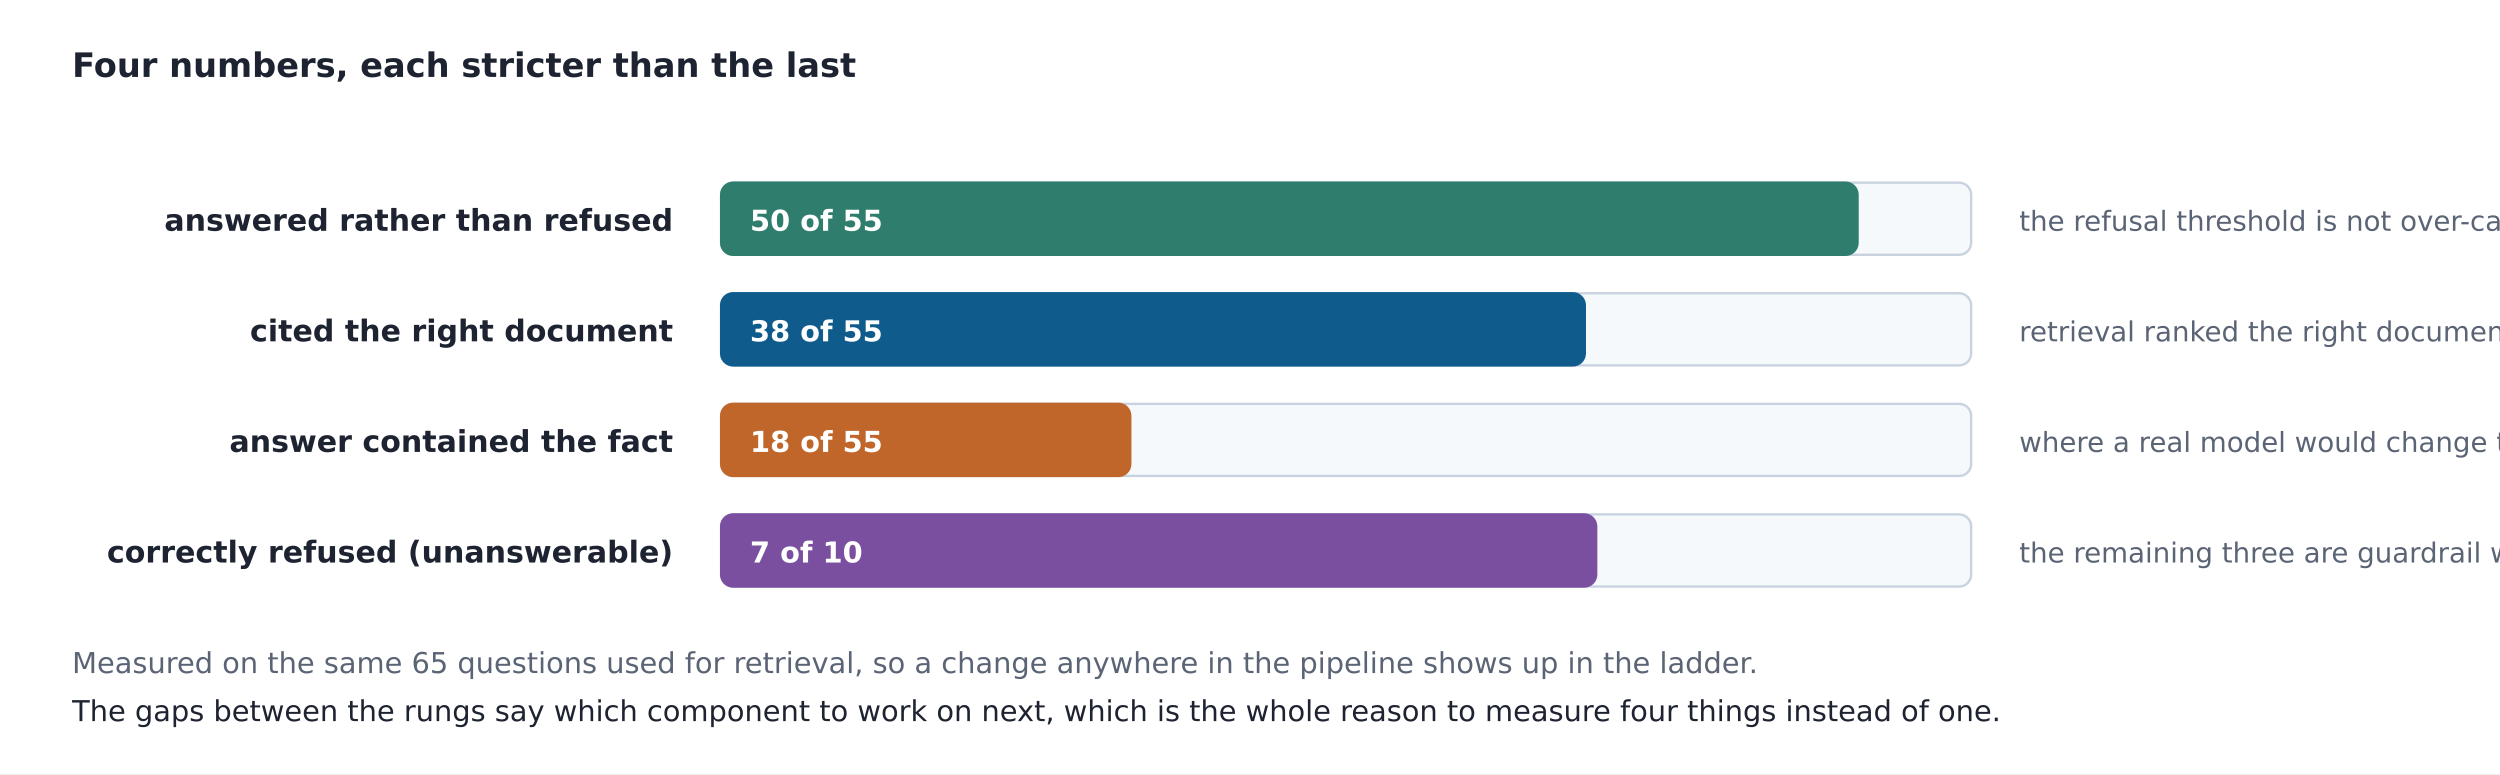
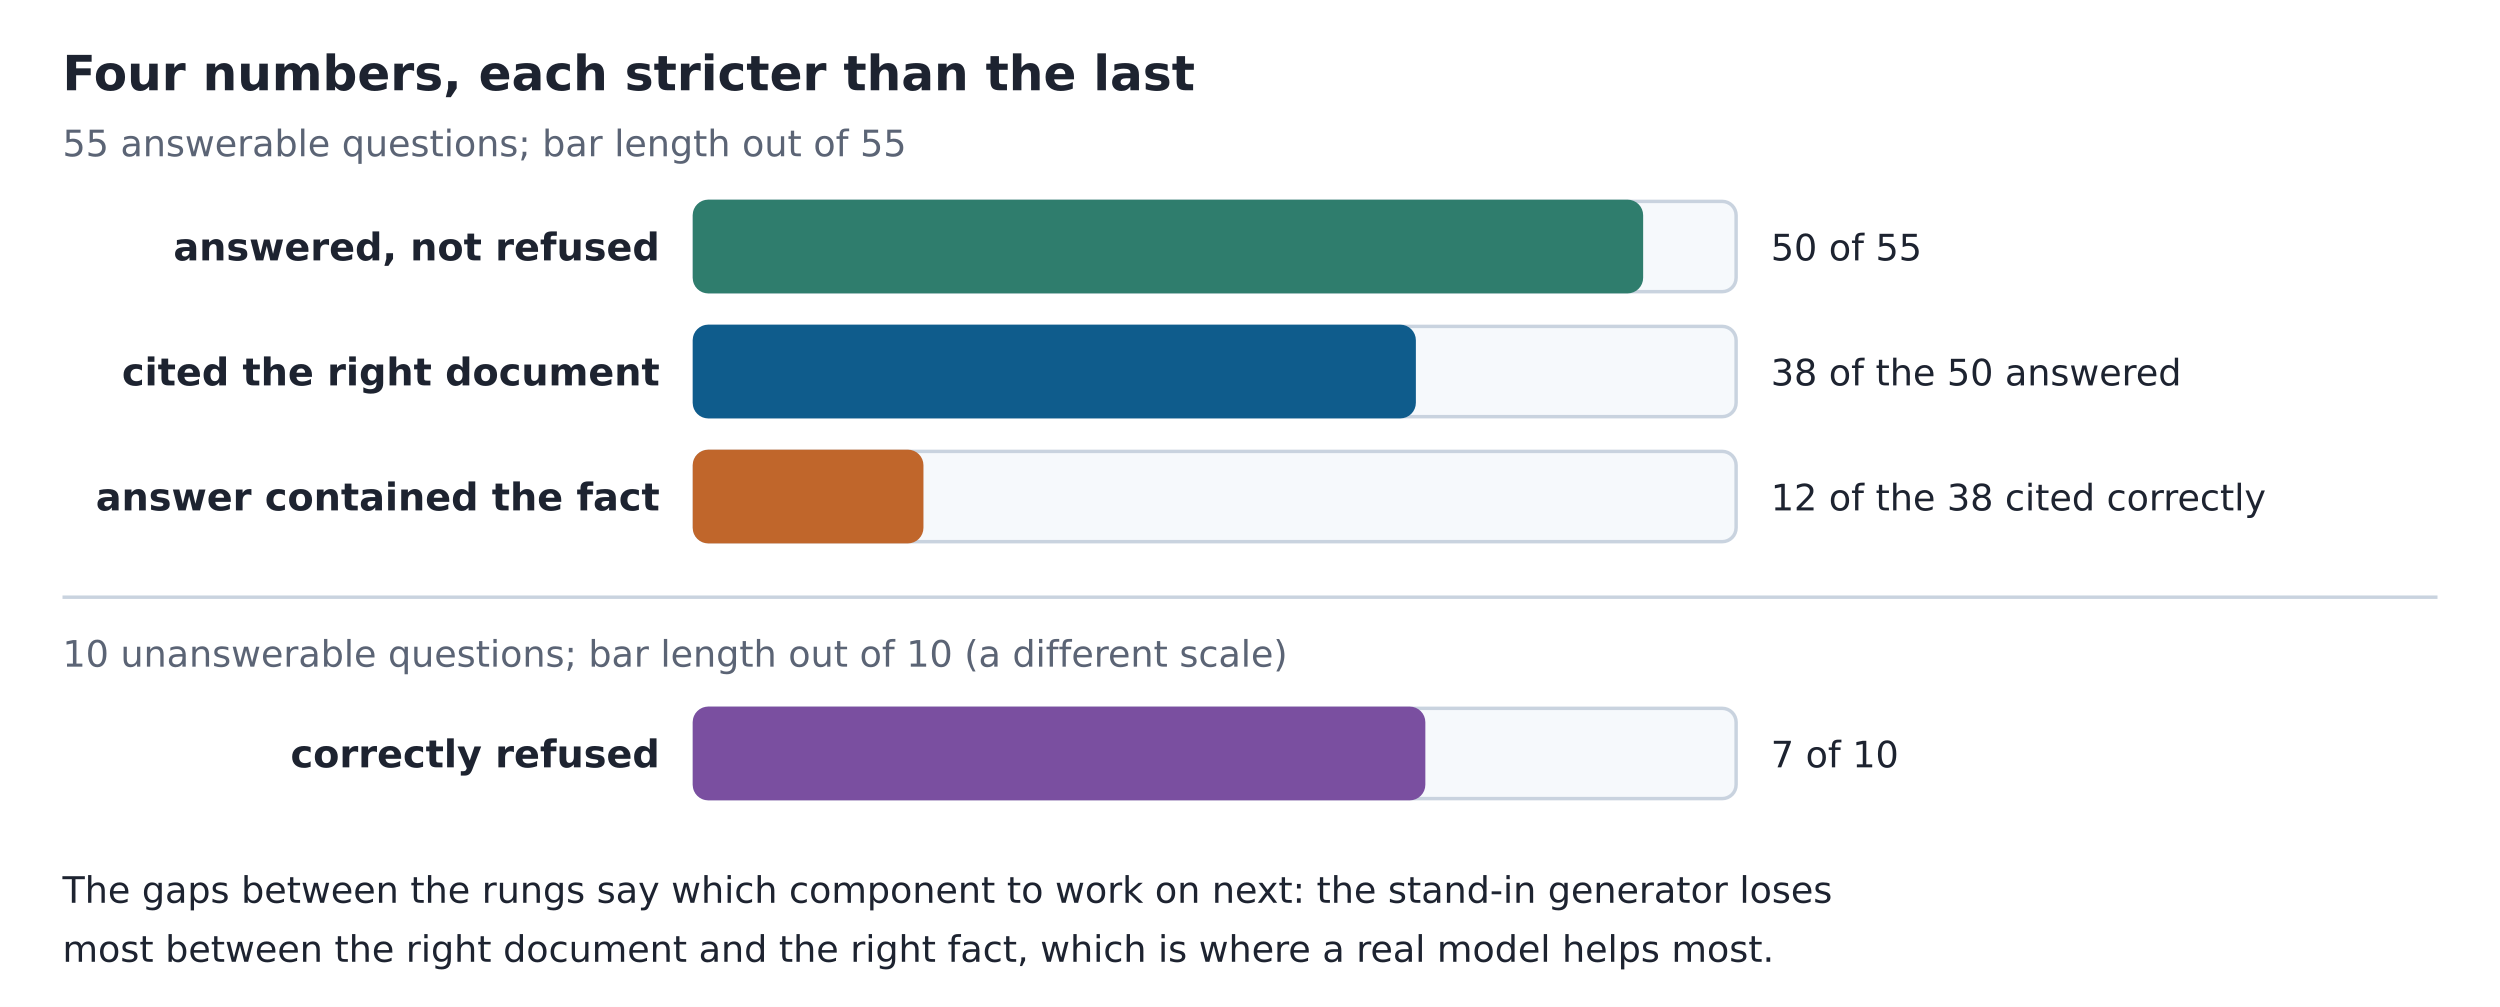
- <svg xmlns="http://www.w3.org/2000/svg" width="1040" height="322" viewBox="0 0 1040 322" font-family="DejaVu Sans, Arial, sans-serif">
-   <rect width="1040" height="322" fill="#ffffff" />
-   <text x="30" y="32" font-size="14" fill="#1d2330" font-weight="bold" text-anchor="start" font-family="Poppins, DejaVu Sans, sans-serif">Four numbers, each stricter than the last</text>
-   <text x="280" y="96" font-size="12.5" fill="#1d2330" font-weight="bold" text-anchor="end">answered rather than refused</text>
-   <rect x="300" y="76" width="520" height="30" rx="5" fill="#f6f9fc" stroke="#c9d3df" stroke-width="1" />
-   <rect x="300" y="76" width="472.727" height="30" rx="5" fill="#2f7d6d" stroke="#2f7d6d" stroke-width="1" />
-   <text x="312" y="96" font-size="12" fill="#ffffff" font-weight="bold" text-anchor="start">50 of 55</text>
-   <text x="840" y="96" font-size="11.5" fill="#5b6475" font-weight="normal" text-anchor="start">the refusal threshold is not over-cautious</text>
-   <text x="280" y="142" font-size="12.5" fill="#1d2330" font-weight="bold" text-anchor="end">cited the right document</text>
-   <rect x="300" y="122" width="520" height="30" rx="5" fill="#f6f9fc" stroke="#c9d3df" stroke-width="1" />
-   <rect x="300" y="122" width="359.273" height="30" rx="5" fill="#0f5c8c" stroke="#0f5c8c" stroke-width="1" />
-   <text x="312" y="142" font-size="12" fill="#ffffff" font-weight="bold" text-anchor="start">38 of 55</text>
-   <text x="840" y="142" font-size="11.5" fill="#5b6475" font-weight="normal" text-anchor="start">retrieval ranked the right document first</text>
-   <text x="280" y="188" font-size="12.5" fill="#1d2330" font-weight="bold" text-anchor="end">answer contained the fact</text>
-   <rect x="300" y="168" width="520" height="30" rx="5" fill="#f6f9fc" stroke="#c9d3df" stroke-width="1" />
-   <rect x="300" y="168" width="170.182" height="30" rx="5" fill="#c0662b" stroke="#c0662b" stroke-width="1" />
-   <text x="312" y="188" font-size="12" fill="#ffffff" font-weight="bold" text-anchor="start">18 of 55</text>
-   <text x="840" y="188" font-size="11.5" fill="#5b6475" font-weight="normal" text-anchor="start">where a real model would change the result most</text>
-   <text x="280" y="234" font-size="12.5" fill="#1d2330" font-weight="bold" text-anchor="end">correctly refused (unanswerable)</text>
-   <rect x="300" y="214" width="520" height="30" rx="5" fill="#f6f9fc" stroke="#c9d3df" stroke-width="1" />
-   <rect x="300" y="214" width="364.0" height="30" rx="5" fill="#7a4fa0" stroke="#7a4fa0" stroke-width="1" />
-   <text x="312" y="234" font-size="12" fill="#ffffff" font-weight="bold" text-anchor="start">7 of 10</text>
-   <text x="840" y="234" font-size="11.5" fill="#5b6475" font-weight="normal" text-anchor="start">the remaining three are guardrail work</text>
-   <text x="30" y="280" font-size="12" fill="#5b6475" font-weight="normal" text-anchor="start">Measured on the same 65 questions used for retrieval, so a change anywhere in the pipeline shows up in the ladder.</text>
-   <text x="30" y="300" font-size="12" fill="#1d2330" font-weight="normal" text-anchor="start">The gaps between the rungs say which component to work on next, which is the whole reason to measure four things instead of one.</text>
+ <svg xmlns="http://www.w3.org/2000/svg" width="720" height="290" viewBox="0 0 720 290" font-family="DejaVu Sans, Arial, sans-serif">
+   <rect width="720" height="290" fill="#ffffff" />
+   <text x="18" y="26" font-size="14" fill="#1d2330" font-weight="bold" text-anchor="start" font-family="Poppins, DejaVu Sans, sans-serif">Four numbers, each stricter than the last</text>
+   <text x="18" y="45" font-size="10.5" fill="#5b6475" font-weight="normal" text-anchor="start">55 answerable questions; bar length out of 55</text>
+   <text x="190" y="75" font-size="11" fill="#1d2330" font-weight="bold" text-anchor="end">answered, not refused</text>
+   <rect x="200" y="58" width="300" height="26" rx="4" fill="#f6f9fc" stroke="#c9d3df" stroke-width="1" />
+   <rect x="200" y="58" width="272.727" height="26" rx="4" fill="#2f7d6d" stroke="#2f7d6d" stroke-width="1" />
+   <text x="510" y="75" font-size="10.5" fill="#1d2330" font-weight="normal" text-anchor="start">50 of 55</text>
+   <text x="190" y="111" font-size="11" fill="#1d2330" font-weight="bold" text-anchor="end">cited the right document</text>
+   <rect x="200" y="94" width="300" height="26" rx="4" fill="#f6f9fc" stroke="#c9d3df" stroke-width="1" />
+   <rect x="200" y="94" width="207.273" height="26" rx="4" fill="#0f5c8c" stroke="#0f5c8c" stroke-width="1" />
+   <text x="510" y="111" font-size="10.5" fill="#1d2330" font-weight="normal" text-anchor="start">38 of the 50 answered</text>
+   <text x="190" y="147" font-size="11" fill="#1d2330" font-weight="bold" text-anchor="end">answer contained the fact</text>
+   <rect x="200" y="130" width="300" height="26" rx="4" fill="#f6f9fc" stroke="#c9d3df" stroke-width="1" />
+   <rect x="200" y="130" width="65.455" height="26" rx="4" fill="#c0662b" stroke="#c0662b" stroke-width="1" />
+   <text x="510" y="147" font-size="10.5" fill="#1d2330" font-weight="normal" text-anchor="start">12 of the 38 cited correctly</text>
+   <path d="M18,172 H702" fill="none" stroke="#c9d3df" stroke-width="1" stroke-linejoin="round" />
+   <text x="18" y="192" font-size="10.5" fill="#5b6475" font-weight="normal" text-anchor="start">10 unanswerable questions; bar length out of 10 (a different scale)</text>
+   <text x="190" y="221" font-size="11" fill="#1d2330" font-weight="bold" text-anchor="end">correctly refused</text>
+   <rect x="200" y="204" width="300" height="26" rx="4" fill="#f6f9fc" stroke="#c9d3df" stroke-width="1" />
+   <rect x="200" y="204" width="210.0" height="26" rx="4" fill="#7a4fa0" stroke="#7a4fa0" stroke-width="1" />
+   <text x="510" y="221" font-size="10.5" fill="#1d2330" font-weight="normal" text-anchor="start">7 of 10</text>
+   <text x="18" y="260" font-size="10.5" fill="#1d2330" font-weight="normal" text-anchor="start">The gaps between the rungs say which component to work on next: the stand-in generator loses</text>
+   <text x="18" y="277" font-size="10.5" fill="#1d2330" font-weight="normal" text-anchor="start">most between the right document and the right fact, which is where a real model helps most.</text>
</svg>
